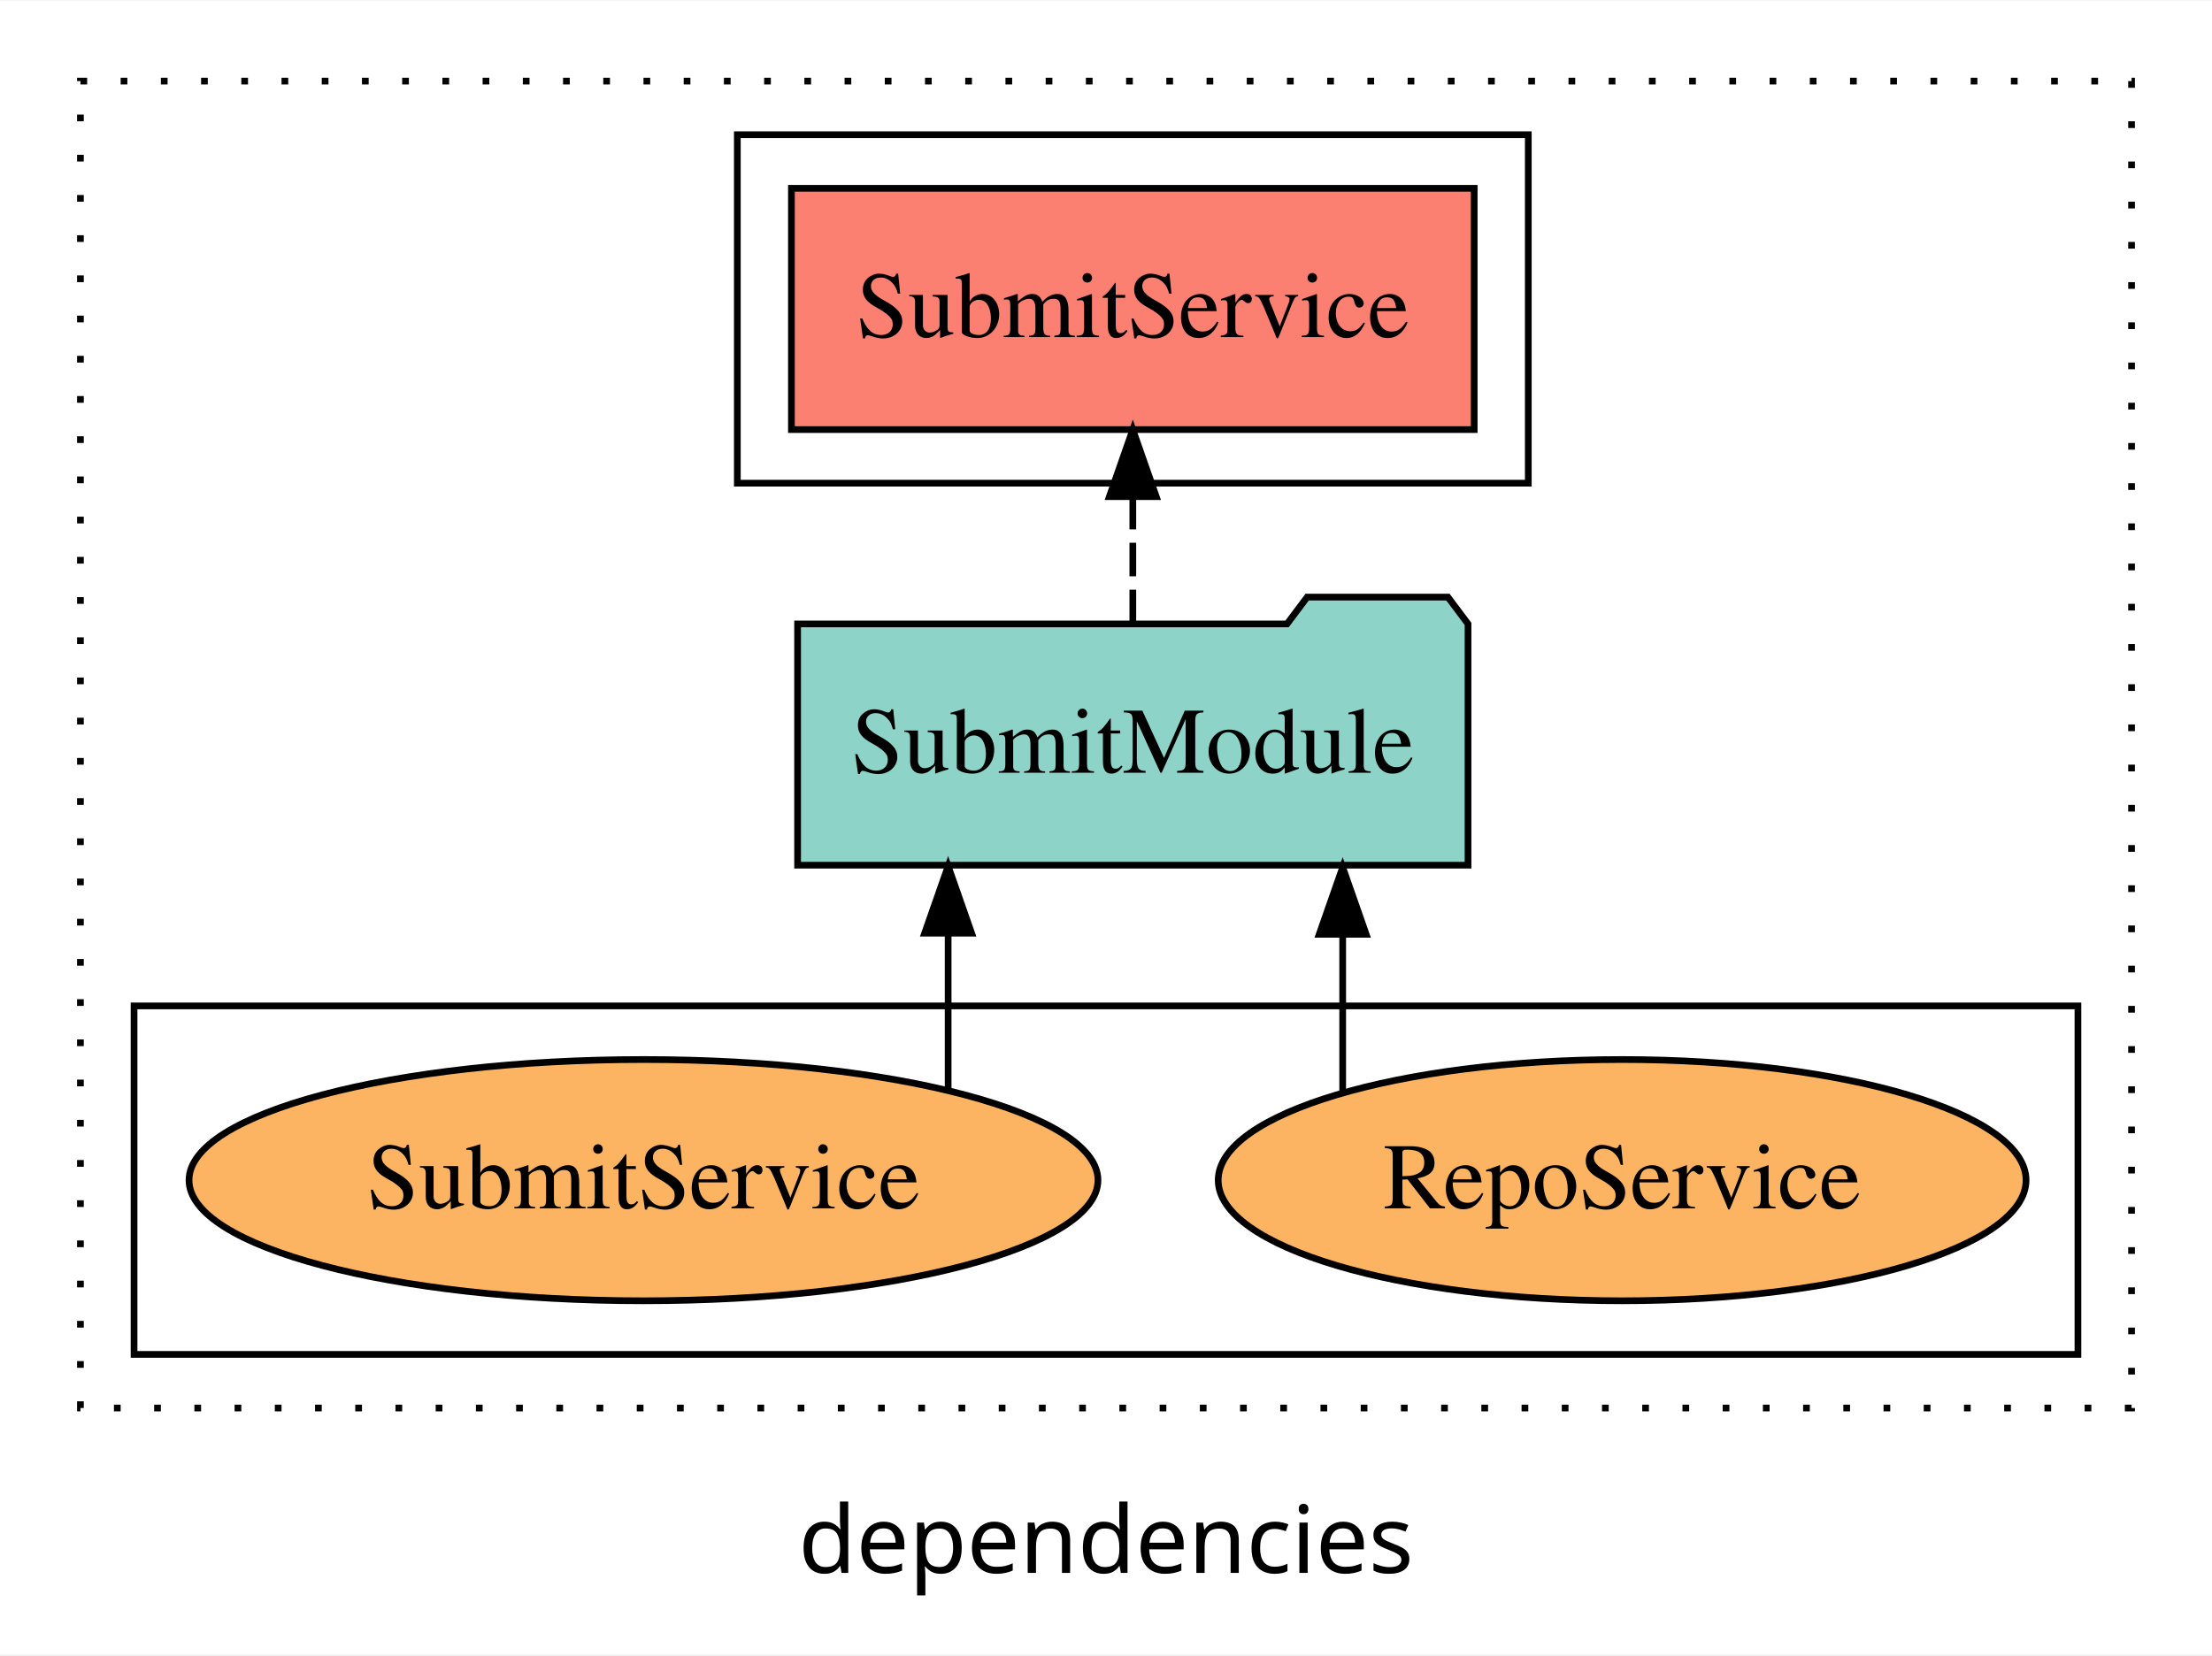
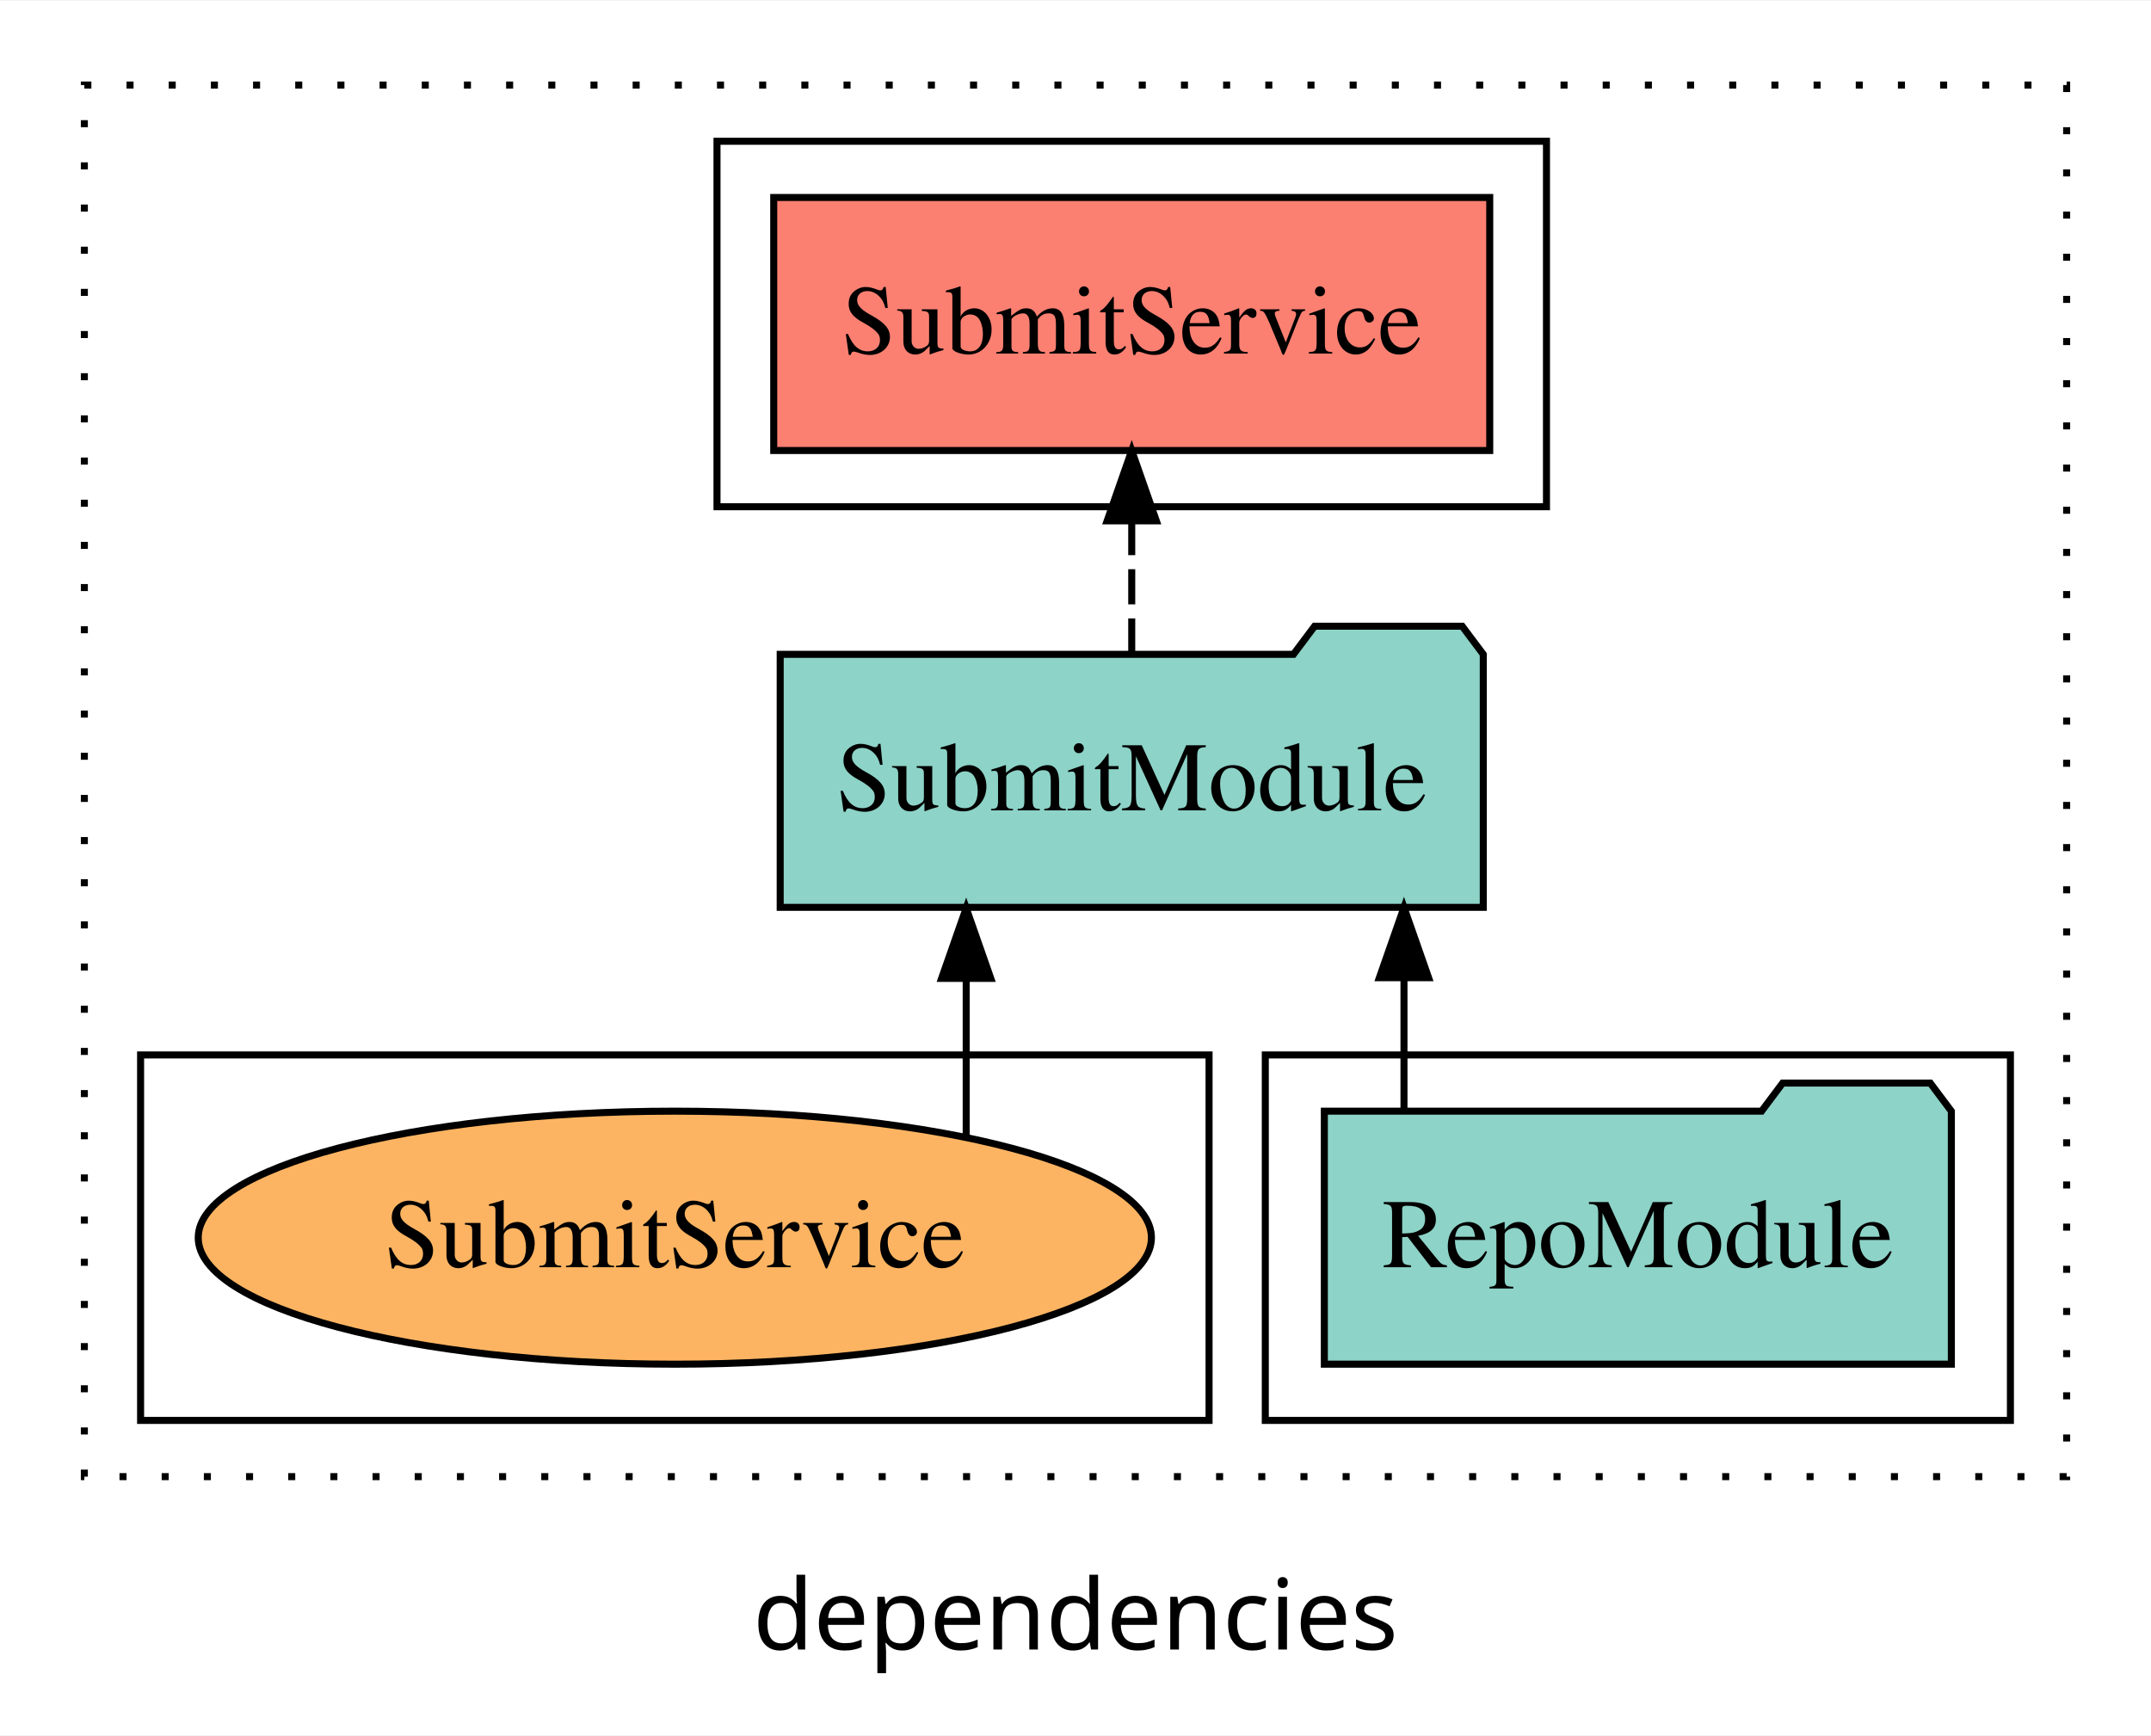
- <svg xmlns="http://www.w3.org/2000/svg" width="330pt" height="247pt" viewBox="0.00 0.00 330.00 246.80">
+ <svg xmlns="http://www.w3.org/2000/svg" width="306pt" height="247pt" viewBox="0.00 0.00 306.00 246.80">
  <g id="graph0" class="graph" transform="scale(1 1) rotate(0) translate(4 242.8)">
-     <polygon fill="white" stroke="transparent" points="-4,4 -4,-242.8 326,-242.8 326,4 -4,4" />
-     <text text-anchor="middle" x="161" y="-8.2" font-family="sans-serif" font-size="14.00">dependencies</text>
+     <polygon fill="white" stroke="transparent" points="-4,4 -4,-242.8 302,-242.8 302,4 -4,4" />
+     <text text-anchor="middle" x="149" y="-8.2" font-family="sans-serif" font-size="14.00">dependencies</text>
    <g id="clust1" class="cluster">
-       <polygon fill="none" stroke="black" stroke-dasharray="1,5" points="8,-32.8 8,-230.8 314,-230.8 314,-32.8 8,-32.8" />
+       <polygon fill="none" stroke="black" stroke-dasharray="1,5" points="8,-32.8 8,-230.8 290,-230.8 290,-32.8 8,-32.8" />
+     </g>
+     <g id="clust3" class="cluster">
+       <polygon fill="none" stroke="black" points="176,-40.8 176,-92.8 282,-92.8 282,-40.8 176,-40.8" />
+     </g>
+     <g id="clust6" class="cluster">
+       <polygon fill="none" stroke="black" points="16,-40.8 16,-92.8 168,-92.8 168,-40.8 16,-40.8" />
    </g>
    <g id="clust4" class="cluster">
-       <polygon fill="none" stroke="black" points="106,-170.8 106,-222.8 224,-222.8 224,-170.8 106,-170.8" />
-     </g>
-     <g id="clust6" class="cluster">
-       <polygon fill="none" stroke="black" points="16,-40.8 16,-92.8 306,-92.8 306,-40.8 16,-40.8" />
+       <polygon fill="none" stroke="black" points="98,-170.8 98,-222.8 216,-222.8 216,-170.8 98,-170.8" />
    </g>
    <g id="node1" class="node">
-       <polygon fill="#fb8072" stroke="black" points="215.93,-214.8 114.07,-214.8 114.07,-178.8 215.93,-178.8 215.93,-214.8" />
-       <text text-anchor="middle" x="165" y="-192.6" font-family="Times,serif" font-size="14.00">SubmitService </text>
+       <polygon fill="#8dd3c7" stroke="black" points="273.6,-84.8 270.6,-88.8 249.6,-88.8 246.6,-84.8 184.4,-84.8 184.4,-48.8 273.6,-48.8 273.6,-84.8" />
+       <text text-anchor="middle" x="229" y="-62.6" font-family="Times,serif" font-size="14.00">RepoModule</text>
    </g>
    <g id="node2" class="node">
-       <polygon fill="#8dd3c7" stroke="black" points="215.01,-149.8 212.01,-153.8 191.01,-153.8 188.01,-149.8 114.99,-149.8 114.99,-113.8 215.01,-113.8 215.01,-149.8" />
-       <text text-anchor="middle" x="165" y="-127.6" font-family="Times,serif" font-size="14.00">SubmitModule</text>
+       <polygon fill="#8dd3c7" stroke="black" points="207.01,-149.8 204.01,-153.8 183.01,-153.8 180.01,-149.8 106.99,-149.8 106.99,-113.8 207.01,-113.8 207.01,-149.8" />
+       <text text-anchor="middle" x="157" y="-127.6" font-family="Times,serif" font-size="14.00">SubmitModule</text>
    </g>
    <g id="edge1" class="edge">
-       <path fill="none" stroke="black" stroke-dasharray="5,2" d="M165,-149.91C165,-149.91 165,-168.79 165,-168.79" />
-       <polygon fill="black" stroke="black" points="161.5,-168.79 165,-178.79 168.5,-168.79 161.5,-168.79" />
+       <path fill="none" stroke="black" d="M195.73,-84.91C195.73,-84.91 195.73,-103.79 195.73,-103.79" />
+       <polygon fill="black" stroke="black" points="192.23,-103.79 195.73,-113.79 199.23,-103.79 192.23,-103.79" />
    </g>
    <g id="node3" class="node">
-       <ellipse fill="#fdb462" stroke="black" cx="238" cy="-66.8" rx="60.26" ry="18" />
-       <text text-anchor="middle" x="238" y="-62.6" font-family="Times,serif" font-size="14.00">RepoService</text>
+       <polygon fill="#fb8072" stroke="black" points="207.93,-214.8 106.07,-214.8 106.07,-178.8 207.93,-178.8 207.93,-214.8" />
+       <text text-anchor="middle" x="157" y="-192.6" font-family="Times,serif" font-size="14.00">SubmitService </text>
    </g>
    <g id="edge2" class="edge">
-       <path fill="none" stroke="black" d="M196.31,-79.95C196.31,-79.95 196.31,-103.49 196.31,-103.49" />
-       <polygon fill="black" stroke="black" points="192.81,-103.49 196.31,-113.49 199.81,-103.49 192.81,-103.49" />
+       <path fill="none" stroke="black" stroke-dasharray="5,2" d="M157,-149.91C157,-149.91 157,-168.79 157,-168.79" />
+       <polygon fill="black" stroke="black" points="153.5,-168.79 157,-178.79 160.5,-168.79 153.5,-168.79" />
    </g>
    <g id="node4" class="node">
      <ellipse fill="#fdb462" stroke="black" cx="92" cy="-66.8" rx="67.8" ry="18" />
      <text text-anchor="middle" x="92" y="-62.6" font-family="Times,serif" font-size="14.00">SubmitService</text>
    </g>
    <g id="edge3" class="edge">
-       <path fill="none" stroke="black" d="M137.45,-80.27C137.45,-80.27 137.45,-103.66 137.45,-103.66" />
-       <polygon fill="black" stroke="black" points="133.95,-103.66 137.45,-113.66 140.95,-103.66 133.95,-103.66" />
+       <path fill="none" stroke="black" d="M133.45,-81.23C133.45,-81.23 133.45,-103.69 133.45,-103.69" />
+       <polygon fill="black" stroke="black" points="129.95,-103.69 133.45,-113.69 136.95,-103.69 129.95,-103.69" />
    </g>
  </g>
</svg>
